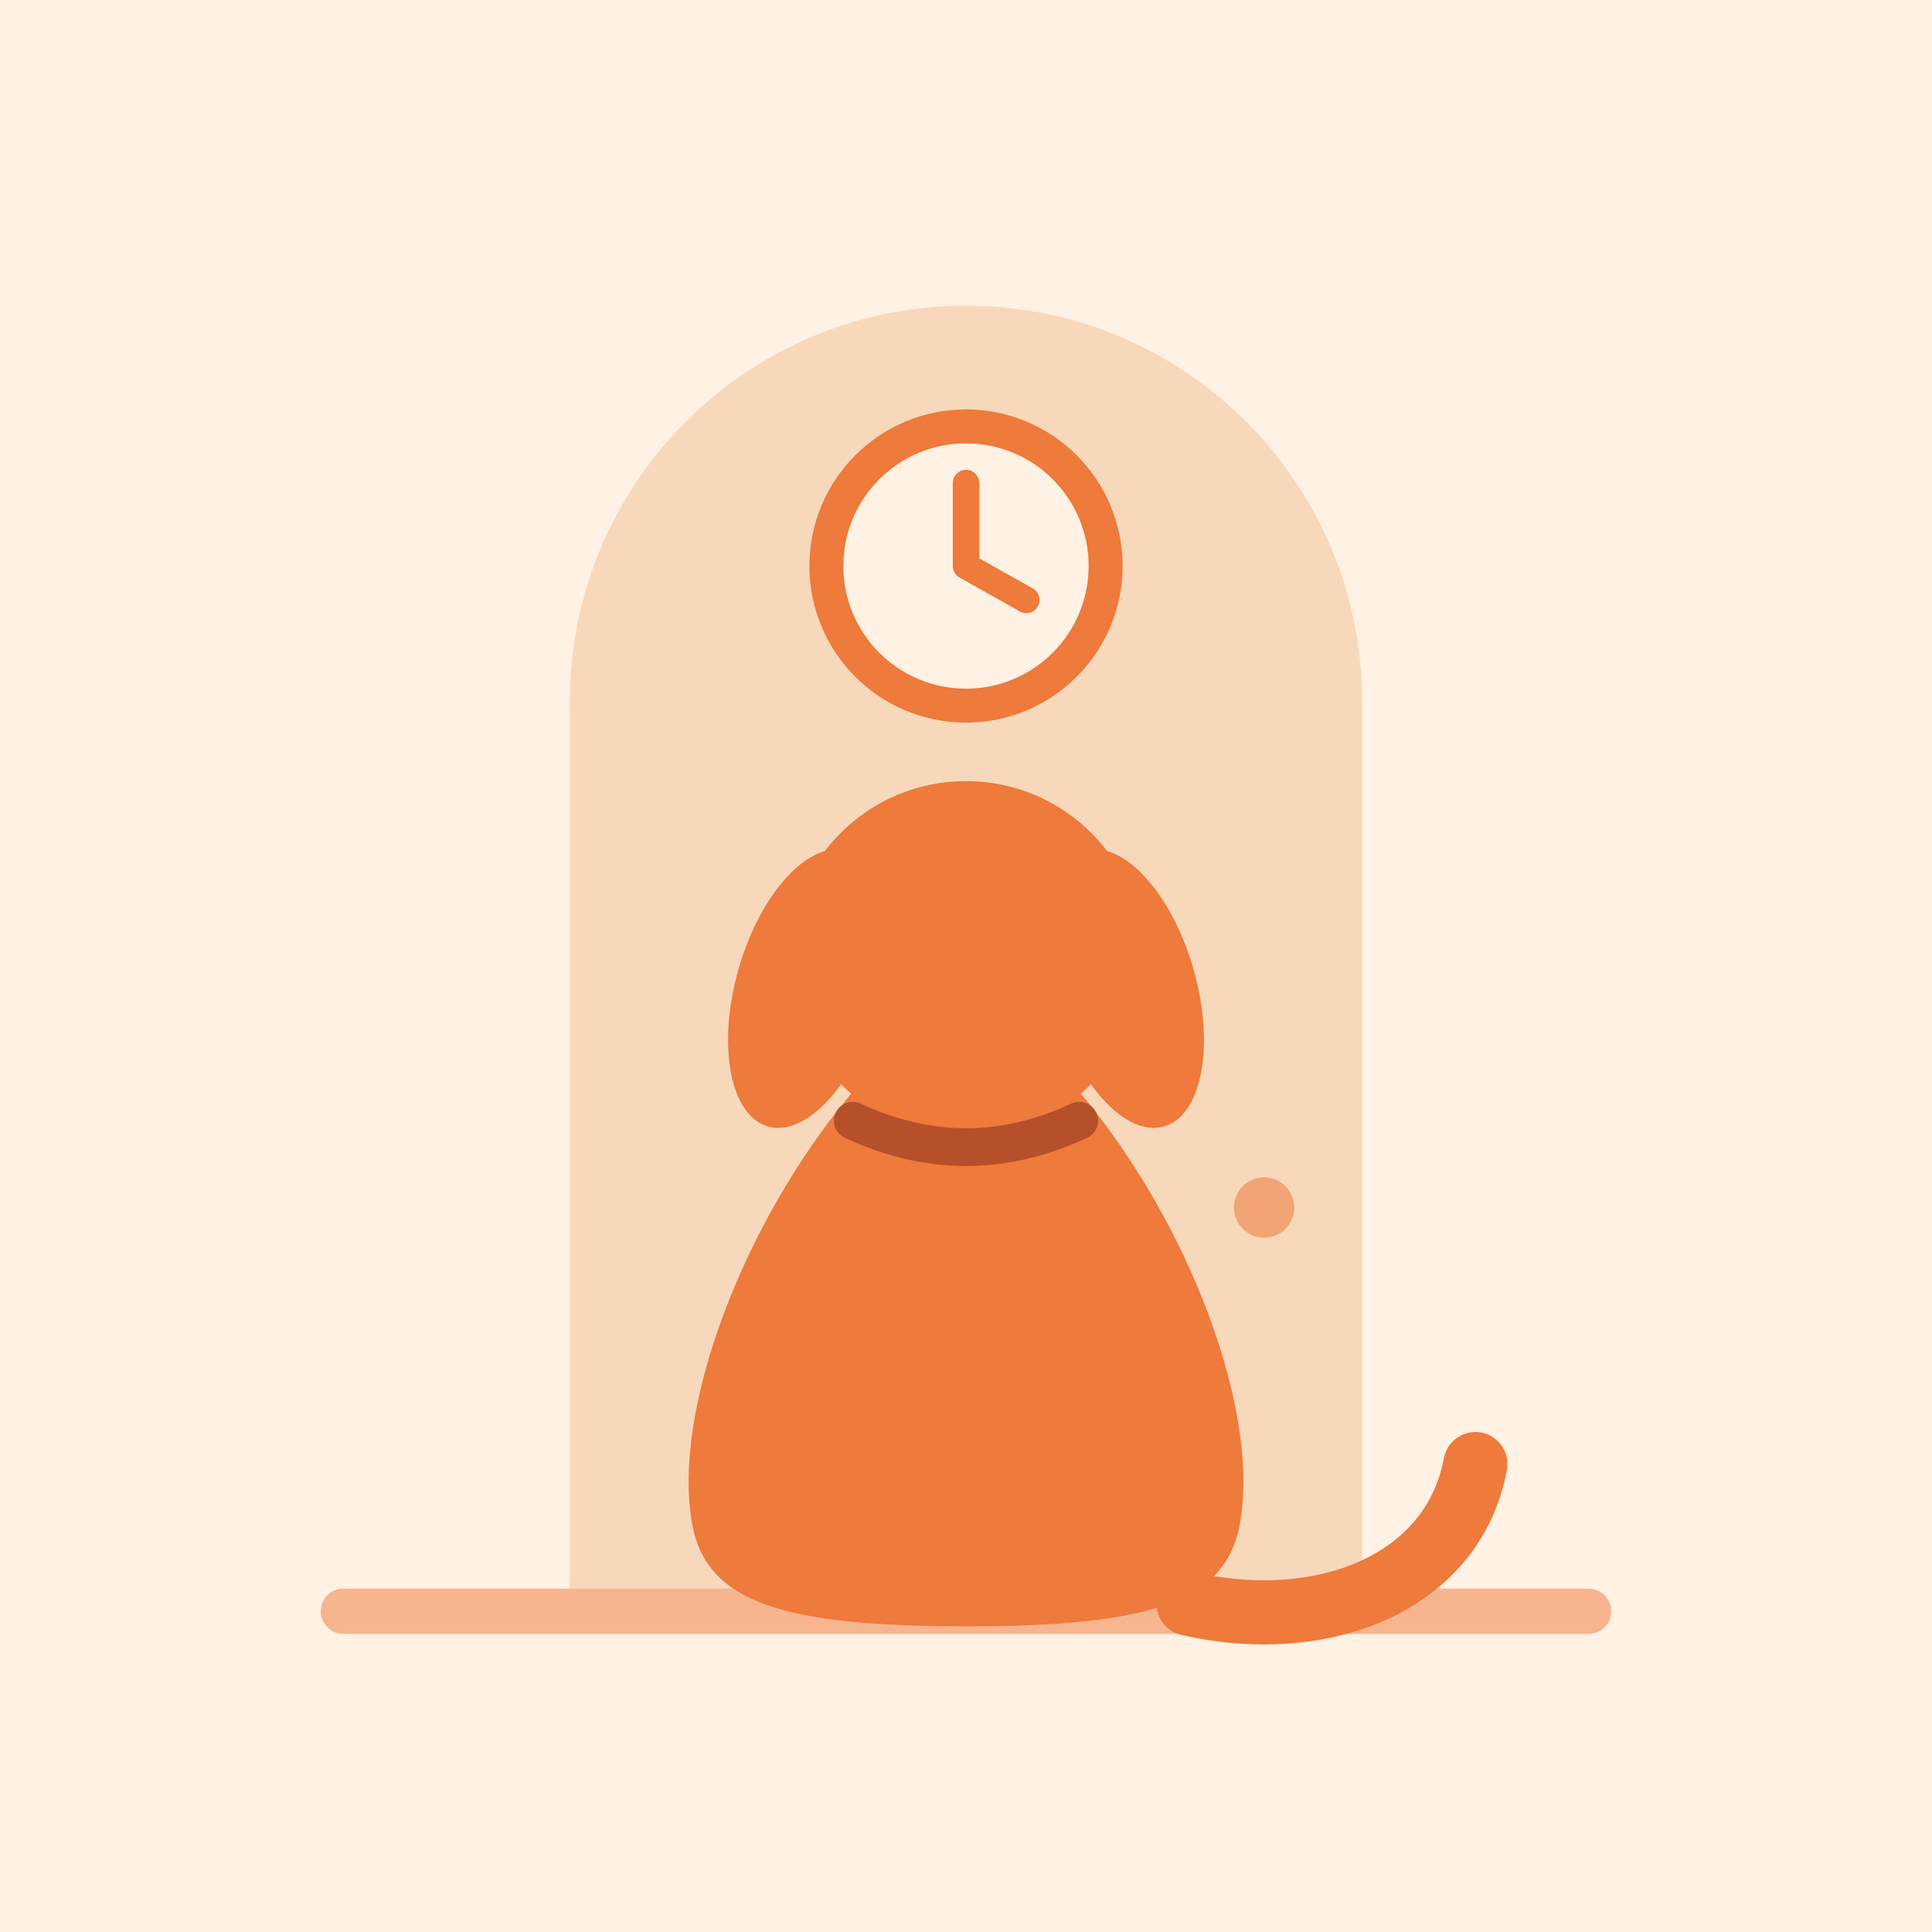
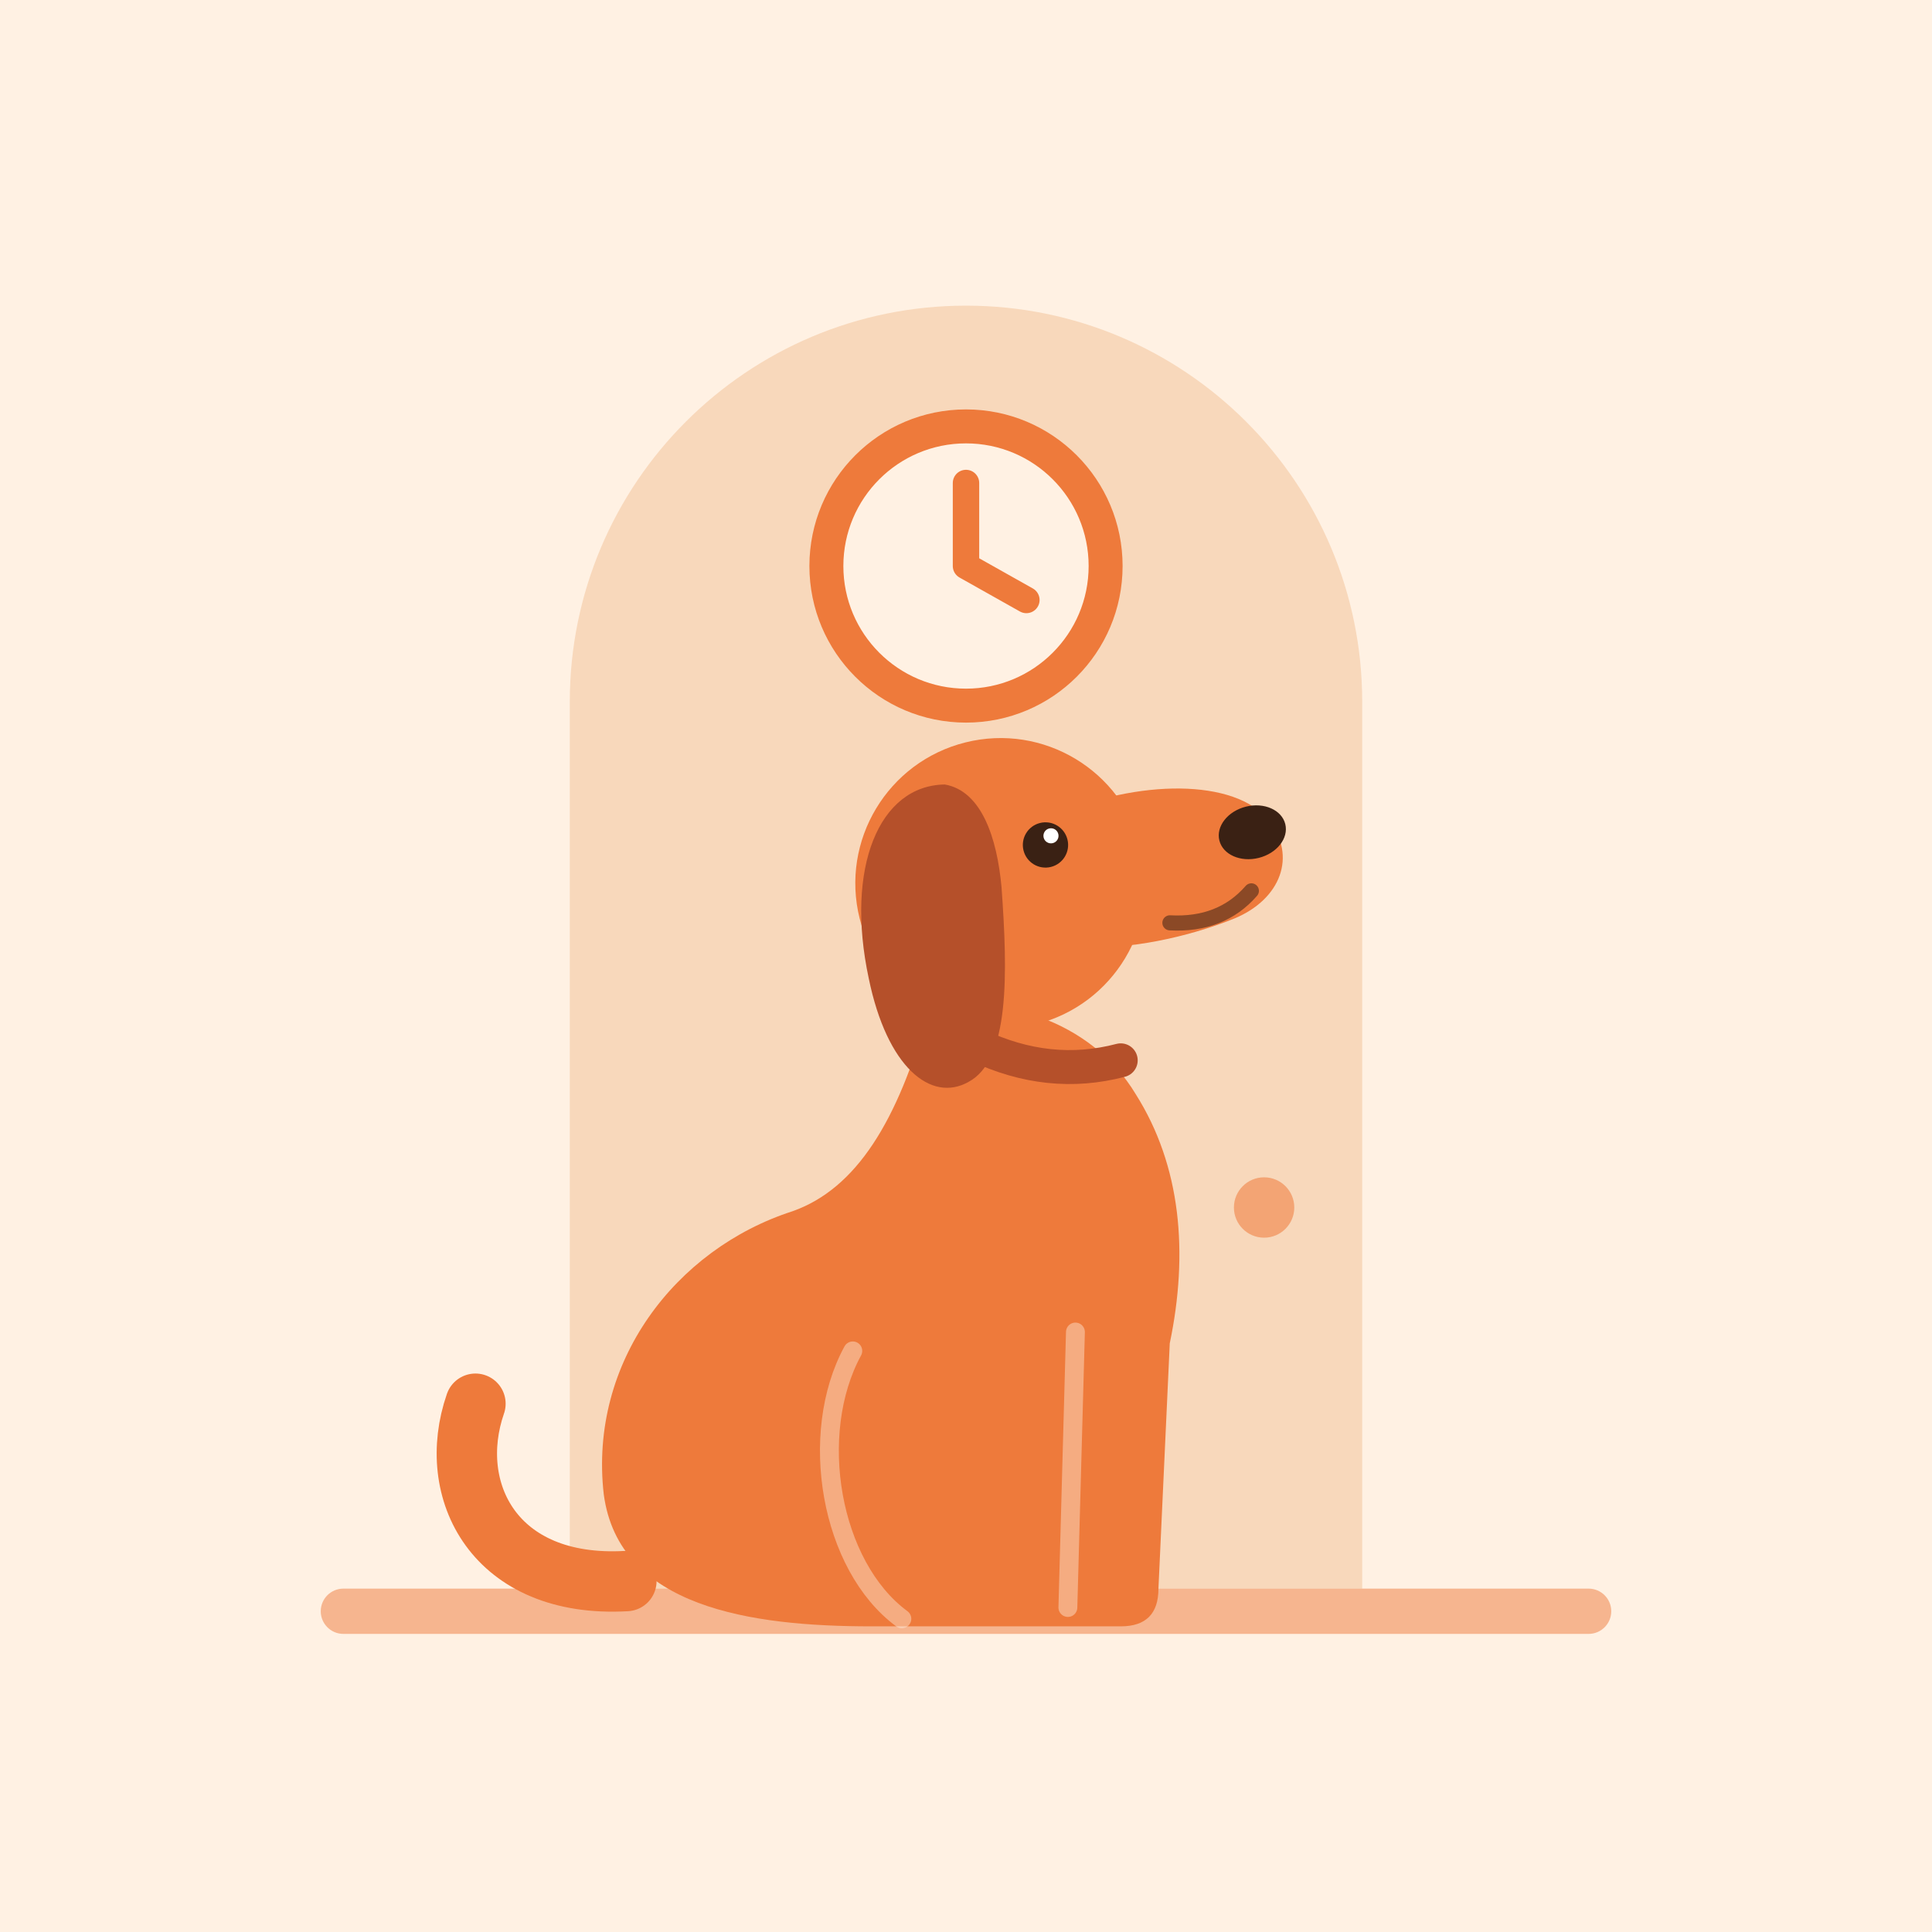
<svg xmlns="http://www.w3.org/2000/svg" viewBox="0 0 1024 1024" width="1024" height="1024">
  <rect width="1024" height="1024" fill="#FFF1E3" />
  <path d="M302 842V372A210 210 0 0 1 722 372V842Z" fill="#F8D8BB" />
  <circle cx="512" cy="300" r="74" fill="#FFF1E3" stroke="#EE7A3B" stroke-width="18" />
  <path d="M512 300V256M512 300L544 318" fill="none" stroke="#EE7A3B" stroke-width="14" stroke-linecap="round" />
  <circle cx="670" cy="640" r="16" fill="#EE7A3B" opacity=".55" />
  <rect x="170" y="842" width="684" height="24" rx="12" fill="#EE7A3B" opacity=".5" />
-   <g fill="#EE7A3B">
-     <ellipse cx="428" cy="524" rx="38" ry="76" transform="rotate(16 428 524)" />
-     <ellipse cx="596" cy="524" rx="38" ry="76" transform="rotate(-16 596 524)" />
-     <circle cx="512" cy="508" r="94" />
-     <path d="M456 574C398 640 358 740 366 802C371 848 410 862 512 862C614 862 653 848 658 802C666 740 626 640 568 574Z" />
+   <path d="M332 838C262 842 236 790 252 744" fill="none" stroke="#EE7A3B" stroke-width="32" stroke-linecap="round" />
+   <path d="M492 536C528 526 578 540 602 580C626 618 630 664 620 712L614 842Q614 862 594 862H462C398 862 328 852 320 792C312 722 358 662 420 642C454 630 476 594 492 536Z" fill="#EE7A3B" />
+   <g fill="none" stroke="#FFF1E3" stroke-width="10" stroke-linecap="round" opacity=".42">
+     <path d="M570 706L566 852" />
+     <path d="M478 858C440 830 428 760 452 716" />
  </g>
-   <path d="M630 850C700 866 770 840 782 776" fill="none" stroke="#EE7A3B" stroke-width="34" stroke-linecap="round" />
-   <path d="M452 594Q512 622 572 594" fill="none" stroke="#B5502A" stroke-width="20" stroke-linecap="round" />
+   <path d="M518 554Q556 572 594 562" fill="none" stroke="#B5502A" stroke-width="18" stroke-linecap="round" />
+   <g transform="rotate(-14 540 540)">
+     <circle cx="548" cy="468" r="77" fill="#EE7A3B" />
+     <path d="M584 440C632 432 682 444 694 470C704 492 690 512 664 516C636 520 604 518 586 512Z" fill="#EE7A3B" />
+     <ellipse cx="684" cy="474" rx="18" ry="14" fill="#3A2114" />
+     <path d="M676 504Q656 518 630 510" fill="none" stroke="#3A2114" stroke-width="8" stroke-linecap="round" opacity=".55" />
+     <circle cx="576" cy="454" r="12" fill="#3A2114" />
+     <circle cx="580" cy="450" r="4" fill="#FFFFFF" />
+     <path d="M532 410C498 402 470 440 468 500C466 548 484 572 506 566C530 560 540 516 548 470C552 444 550 418 532 410Z" fill="#B5502A" />
+   </g>
</svg>
